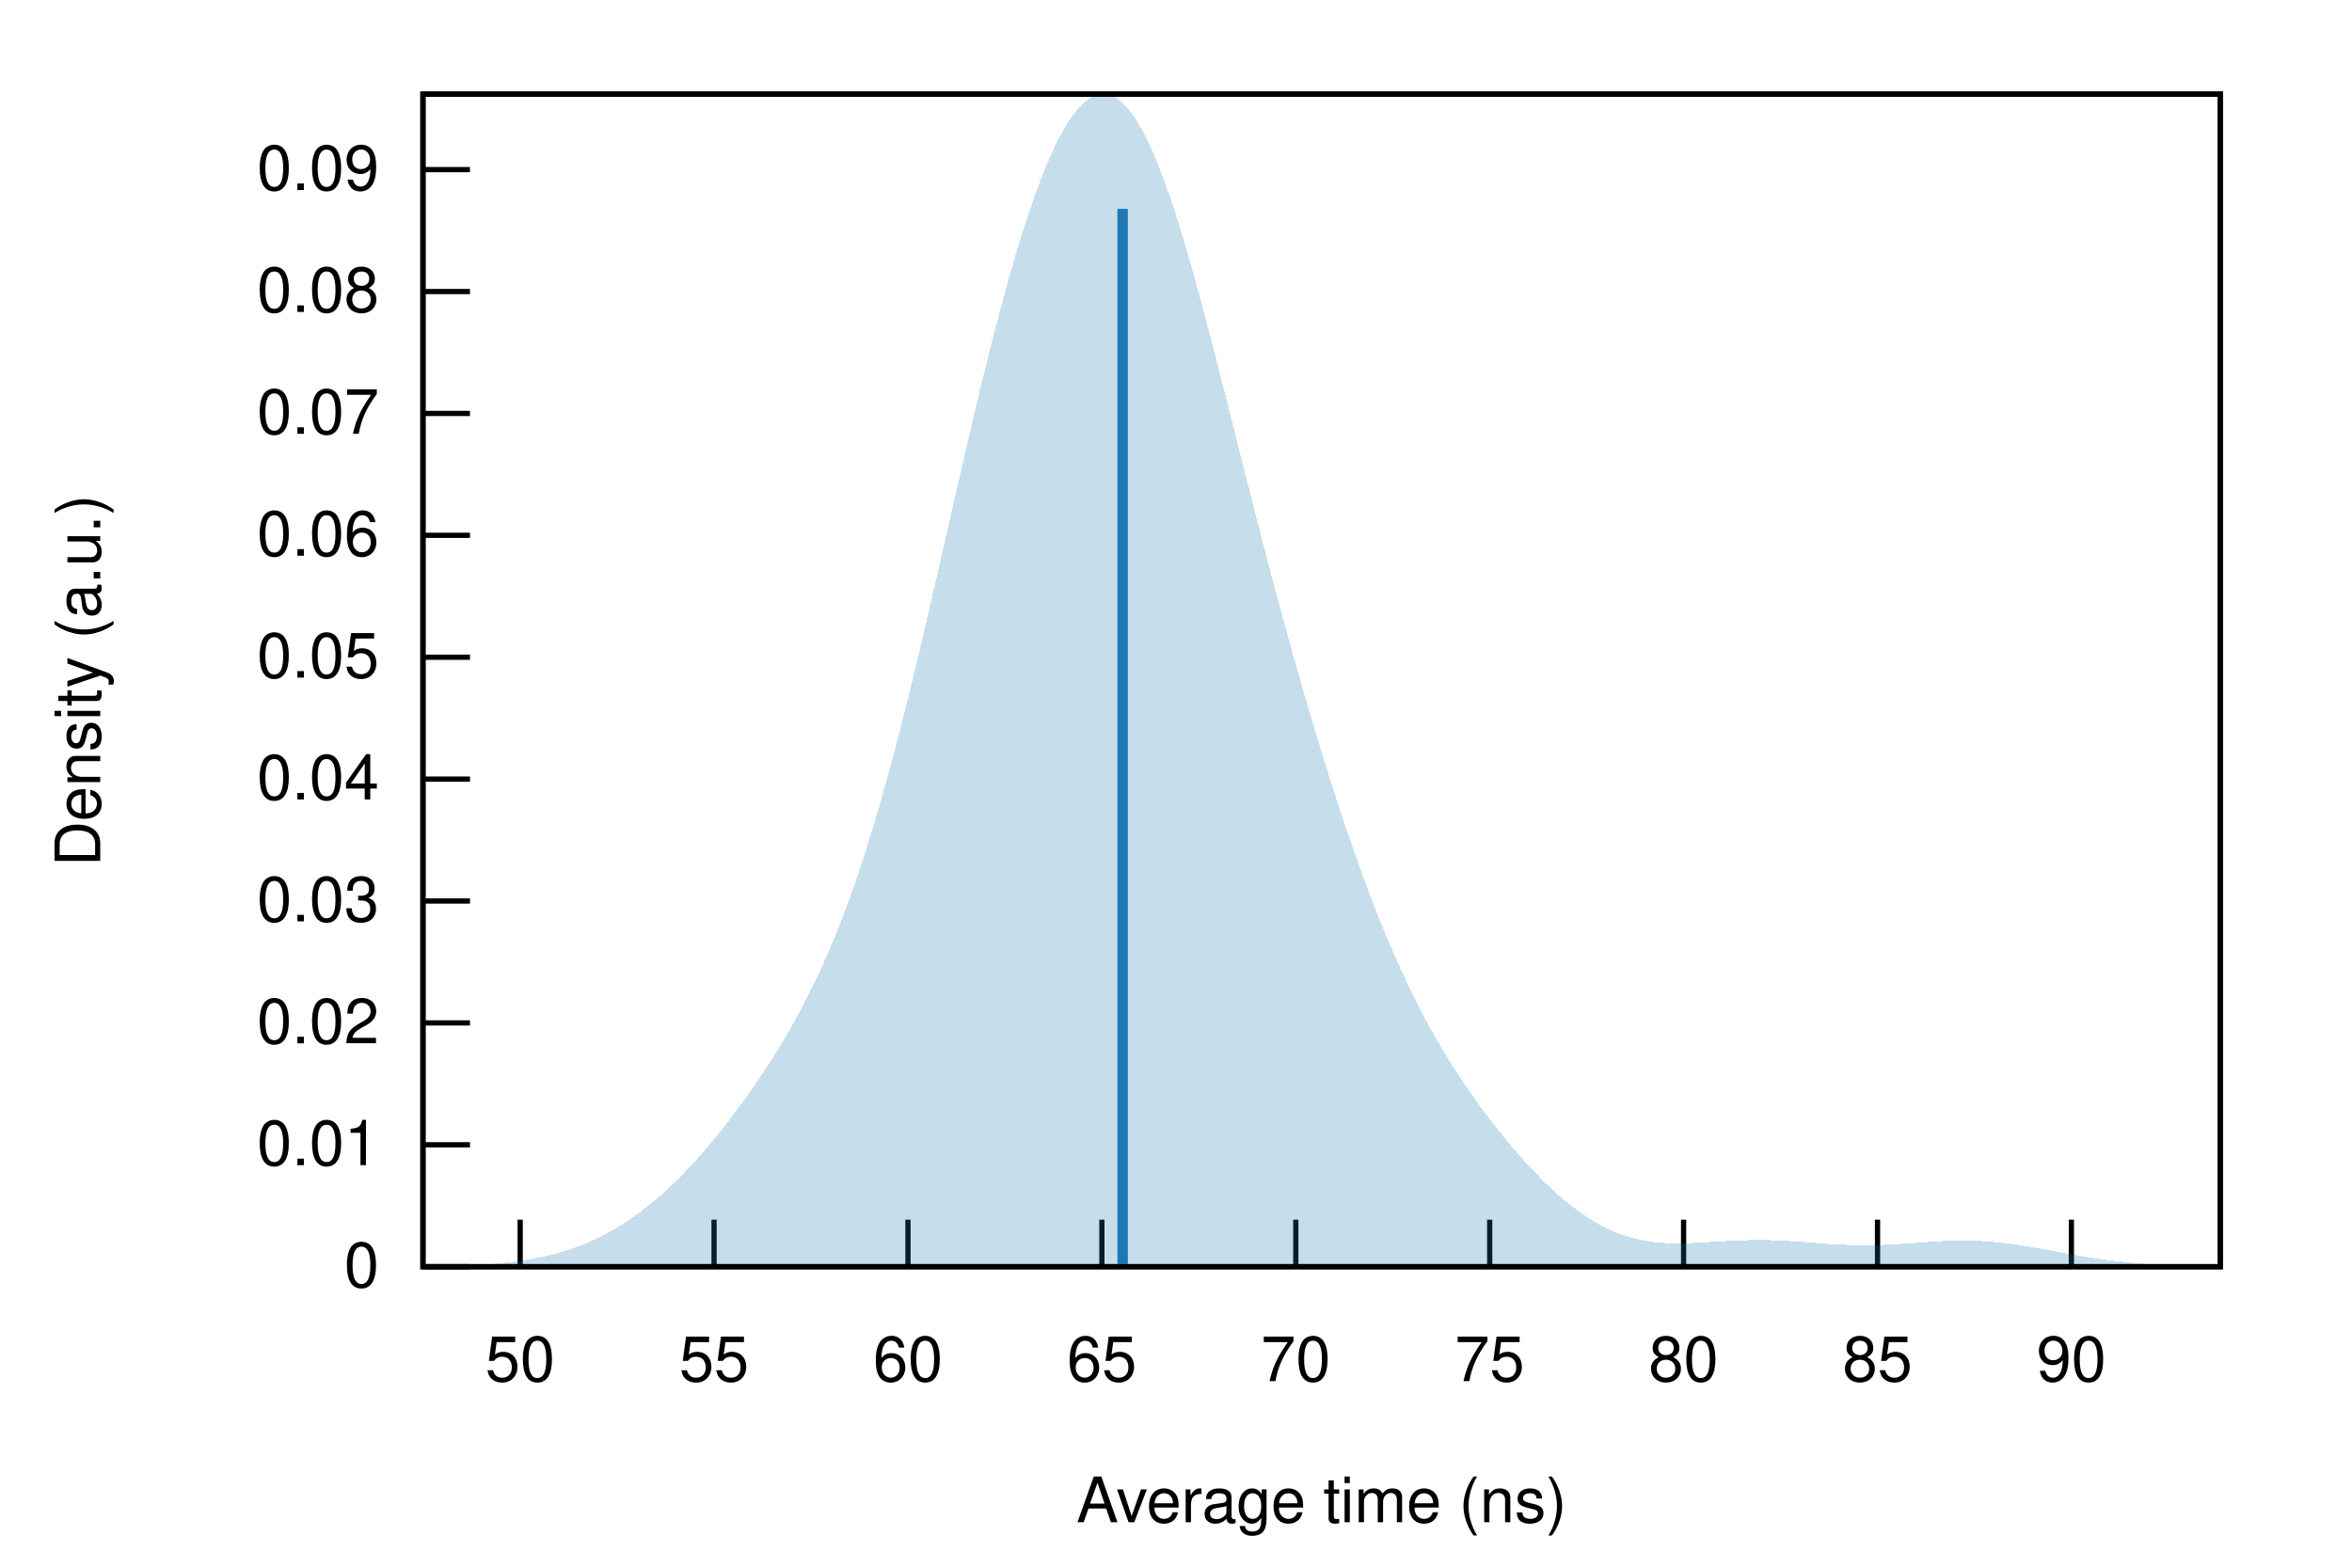
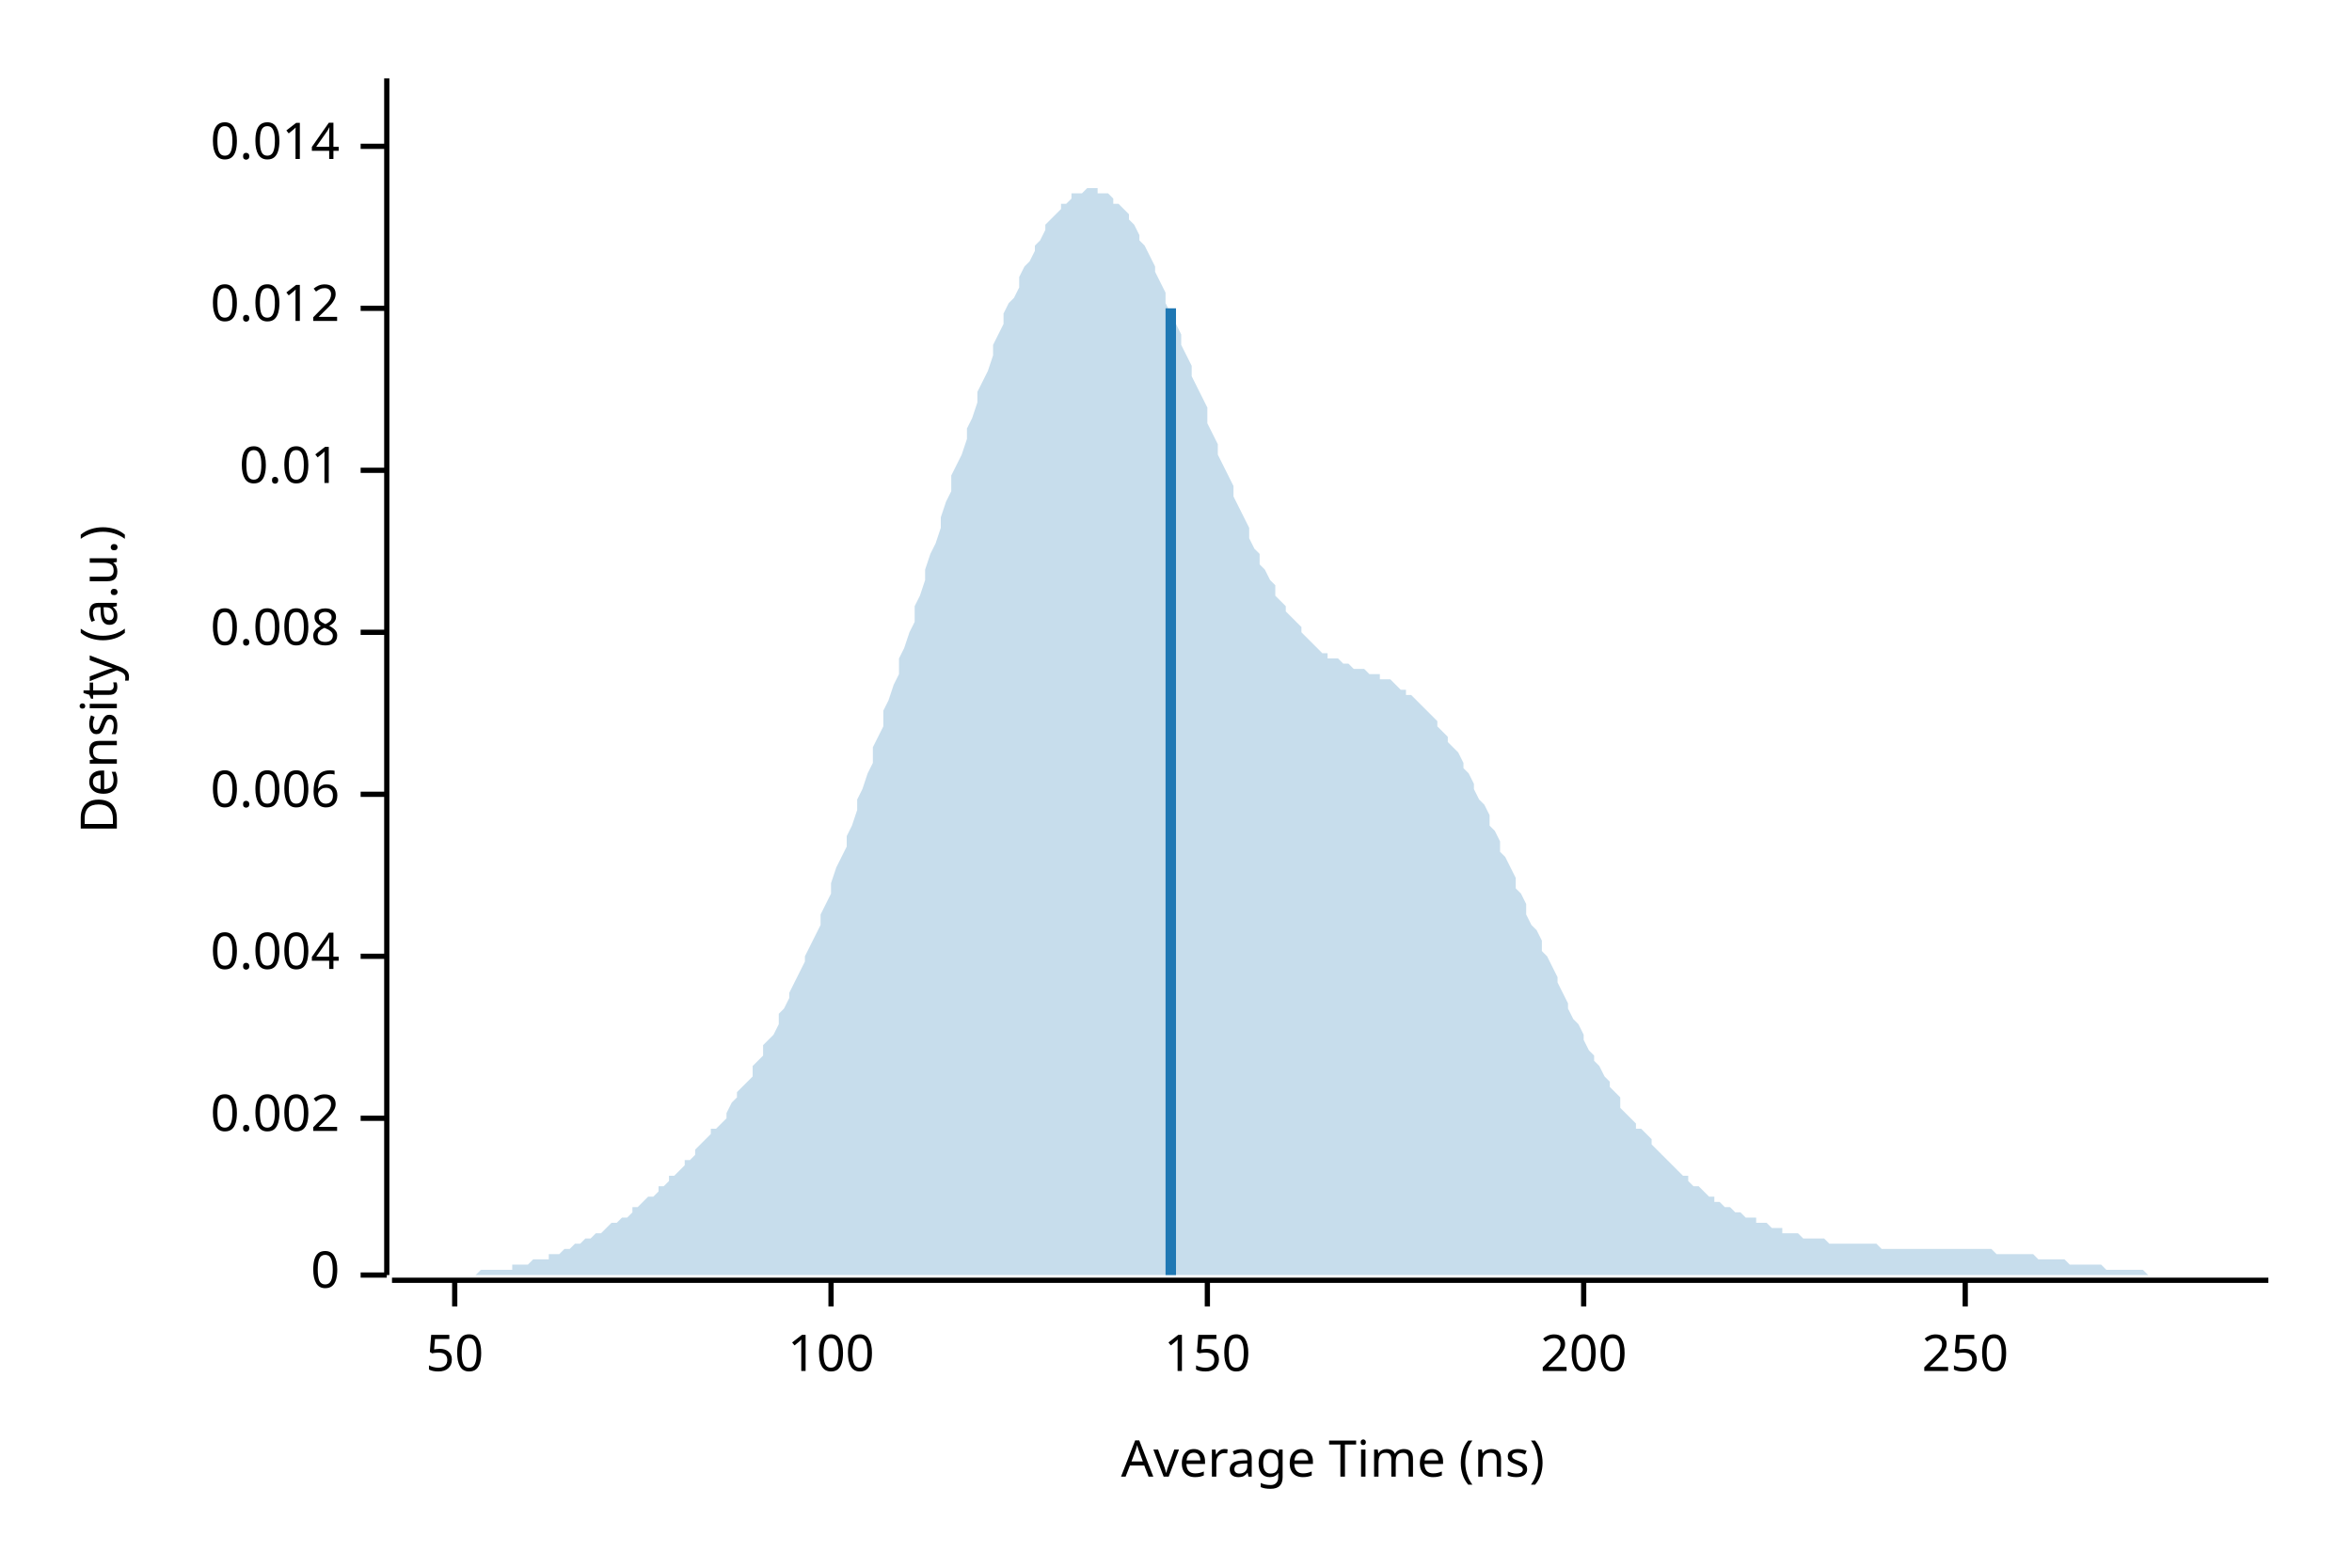
- <svg xmlns="http://www.w3.org/2000/svg" xmlns:xlink="http://www.w3.org/1999/xlink" viewBox="0 0 450 300">
-   <g id="gnuplot_canvas">
-     <rect x="0" y="0" width="450" height="300" fill="none" />
-     <defs>
-       <circle id="gpDot" r="0.5" stroke-width="0.5" stroke="currentColor" />
-       <path id="gpPt0" stroke-width="0.222" stroke="currentColor" d="M-1,0 h2 M0,-1 v2" />
-       <path id="gpPt1" stroke-width="0.222" stroke="currentColor" d="M-1,-1 L1,1 M1,-1 L-1,1" />
-       <path id="gpPt2" stroke-width="0.222" stroke="currentColor" d="M-1,0 L1,0 M0,-1 L0,1 M-1,-1 L1,1 M-1,1 L1,-1" />
-       <rect id="gpPt3" stroke-width="0.222" stroke="currentColor" x="-1" y="-1" width="2" height="2" />
-       <rect id="gpPt4" stroke-width="0.222" stroke="currentColor" fill="currentColor" x="-1" y="-1" width="2" height="2" />
-       <circle id="gpPt5" stroke-width="0.222" stroke="currentColor" cx="0" cy="0" r="1" />
-       <use xlink:href="#gpPt5" id="gpPt6" fill="currentColor" stroke="none" />
-       <path id="gpPt7" stroke-width="0.222" stroke="currentColor" d="M0,-1.33 L-1.33,0.67 L1.33,0.67 z" />
-       <use xlink:href="#gpPt7" id="gpPt8" fill="currentColor" stroke="none" />
-       <use xlink:href="#gpPt7" id="gpPt9" stroke="currentColor" transform="rotate(180)" />
-       <use xlink:href="#gpPt9" id="gpPt10" fill="currentColor" stroke="none" />
-       <use xlink:href="#gpPt3" id="gpPt11" stroke="currentColor" transform="rotate(45)" />
-       <use xlink:href="#gpPt11" id="gpPt12" fill="currentColor" stroke="none" />
-       <path id="gpPt13" stroke-width="0.222" stroke="currentColor" d="M0,1.330 L1.265,0.411 L0.782,-1.067 L-0.782,-1.076 L-1.265,0.411 z" />
-       <use xlink:href="#gpPt13" id="gpPt14" fill="currentColor" stroke="none" />
-       <filter id="textbox" filterUnits="objectBoundingBox" x="0" y="0" height="1" width="1">
-         <feFlood flood-color="white" flood-opacity="1" result="bgnd" />
-         <feComposite in="SourceGraphic" in2="bgnd" operator="atop" />
-       </filter>
-       <filter id="greybox" filterUnits="objectBoundingBox" x="0" y="0" height="1" width="1">
-         <feFlood flood-color="lightgrey" flood-opacity="1" result="grey" />
-         <feComposite in="SourceGraphic" in2="grey" operator="atop" />
-       </filter>
-     </defs>
-     <g fill="none" color="white" stroke="currentColor" stroke-width="1.00" stroke-linecap="butt" stroke-linejoin="miter">
- </g>
-     <g fill="none" color="black" stroke="currentColor" stroke-width="1.00" stroke-linecap="butt" stroke-linejoin="miter">
-       <path stroke="black" d="M80.92,242.40 L89.92,242.40  " />
-       <g transform="translate(72.53,246.30)" stroke="none" fill="black" font-family="Helvetica" font-size="12.00" text-anchor="end">
-         <text>
-           <tspan font-family="Helvetica"> 0</tspan>
-         </text>
-       </g>
-     </g>
-     <g fill="none" color="black" stroke="currentColor" stroke-width="1.00" stroke-linecap="butt" stroke-linejoin="miter">
-       <path stroke="black" d="M80.92,219.07 L89.92,219.07  " />
-       <g transform="translate(72.53,222.97)" stroke="none" fill="black" font-family="Helvetica" font-size="12.00" text-anchor="end">
-         <text>
-           <tspan font-family="Helvetica"> 0.01</tspan>
-         </text>
-       </g>
-     </g>
-     <g fill="none" color="black" stroke="currentColor" stroke-width="1.00" stroke-linecap="butt" stroke-linejoin="miter">
-       <path stroke="black" d="M80.92,195.75 L89.92,195.75  " />
-       <g transform="translate(72.53,199.65)" stroke="none" fill="black" font-family="Helvetica" font-size="12.00" text-anchor="end">
-         <text>
-           <tspan font-family="Helvetica"> 0.02</tspan>
-         </text>
-       </g>
-     </g>
-     <g fill="none" color="black" stroke="currentColor" stroke-width="1.00" stroke-linecap="butt" stroke-linejoin="miter">
-       <path stroke="black" d="M80.92,172.42 L89.92,172.42  " />
-       <g transform="translate(72.53,176.32)" stroke="none" fill="black" font-family="Helvetica" font-size="12.00" text-anchor="end">
-         <text>
-           <tspan font-family="Helvetica"> 0.03</tspan>
-         </text>
-       </g>
-     </g>
-     <g fill="none" color="black" stroke="currentColor" stroke-width="1.00" stroke-linecap="butt" stroke-linejoin="miter">
-       <path stroke="black" d="M80.92,149.09 L89.92,149.09  " />
-       <g transform="translate(72.53,152.99)" stroke="none" fill="black" font-family="Helvetica" font-size="12.00" text-anchor="end">
-         <text>
-           <tspan font-family="Helvetica"> 0.04</tspan>
-         </text>
-       </g>
-     </g>
-     <g fill="none" color="black" stroke="currentColor" stroke-width="1.00" stroke-linecap="butt" stroke-linejoin="miter">
-       <path stroke="black" d="M80.92,125.77 L89.92,125.77  " />
-       <g transform="translate(72.53,129.67)" stroke="none" fill="black" font-family="Helvetica" font-size="12.00" text-anchor="end">
-         <text>
-           <tspan font-family="Helvetica"> 0.05</tspan>
-         </text>
-       </g>
-     </g>
-     <g fill="none" color="black" stroke="currentColor" stroke-width="1.00" stroke-linecap="butt" stroke-linejoin="miter">
-       <path stroke="black" d="M80.92,102.44 L89.92,102.44  " />
-       <g transform="translate(72.53,106.34)" stroke="none" fill="black" font-family="Helvetica" font-size="12.00" text-anchor="end">
-         <text>
-           <tspan font-family="Helvetica"> 0.06</tspan>
-         </text>
-       </g>
-     </g>
-     <g fill="none" color="black" stroke="currentColor" stroke-width="1.00" stroke-linecap="butt" stroke-linejoin="miter">
-       <path stroke="black" d="M80.92,79.12 L89.92,79.12  " />
-       <g transform="translate(72.53,83.02)" stroke="none" fill="black" font-family="Helvetica" font-size="12.00" text-anchor="end">
-         <text>
-           <tspan font-family="Helvetica"> 0.07</tspan>
-         </text>
-       </g>
-     </g>
-     <g fill="none" color="black" stroke="currentColor" stroke-width="1.00" stroke-linecap="butt" stroke-linejoin="miter">
-       <path stroke="black" d="M80.92,55.79 L89.92,55.79  " />
-       <g transform="translate(72.53,59.69)" stroke="none" fill="black" font-family="Helvetica" font-size="12.00" text-anchor="end">
-         <text>
-           <tspan font-family="Helvetica"> 0.08</tspan>
-         </text>
-       </g>
-     </g>
-     <g fill="none" color="black" stroke="currentColor" stroke-width="1.00" stroke-linecap="butt" stroke-linejoin="miter">
-       <path stroke="black" d="M80.92,32.46 L89.92,32.46  " />
-       <g transform="translate(72.53,36.36)" stroke="none" fill="black" font-family="Helvetica" font-size="12.00" text-anchor="end">
-         <text>
-           <tspan font-family="Helvetica"> 0.09</tspan>
-         </text>
-       </g>
-     </g>
-     <g fill="none" color="black" stroke="currentColor" stroke-width="1.00" stroke-linecap="butt" stroke-linejoin="miter">
-       <path stroke="black" d="M99.52,242.40 L99.52,233.40  " />
-       <g transform="translate(99.52,264.30)" stroke="none" fill="black" font-family="Helvetica" font-size="12.00" text-anchor="middle">
-         <text>
-           <tspan font-family="Helvetica"> 50</tspan>
-         </text>
-       </g>
-     </g>
-     <g fill="none" color="black" stroke="currentColor" stroke-width="1.00" stroke-linecap="butt" stroke-linejoin="miter">
-       <path stroke="black" d="M136.62,242.40 L136.62,233.40  " />
-       <g transform="translate(136.62,264.30)" stroke="none" fill="black" font-family="Helvetica" font-size="12.00" text-anchor="middle">
-         <text>
-           <tspan font-family="Helvetica"> 55</tspan>
-         </text>
-       </g>
-     </g>
-     <g fill="none" color="black" stroke="currentColor" stroke-width="1.00" stroke-linecap="butt" stroke-linejoin="miter">
-       <path stroke="black" d="M173.72,242.40 L173.72,233.40  " />
-       <g transform="translate(173.72,264.30)" stroke="none" fill="black" font-family="Helvetica" font-size="12.00" text-anchor="middle">
-         <text>
-           <tspan font-family="Helvetica"> 60</tspan>
-         </text>
-       </g>
-     </g>
-     <g fill="none" color="black" stroke="currentColor" stroke-width="1.00" stroke-linecap="butt" stroke-linejoin="miter">
-       <path stroke="black" d="M210.82,242.40 L210.82,233.40  " />
-       <g transform="translate(210.82,264.30)" stroke="none" fill="black" font-family="Helvetica" font-size="12.00" text-anchor="middle">
-         <text>
-           <tspan font-family="Helvetica"> 65</tspan>
-         </text>
-       </g>
-     </g>
-     <g fill="none" color="black" stroke="currentColor" stroke-width="1.00" stroke-linecap="butt" stroke-linejoin="miter">
-       <path stroke="black" d="M247.92,242.40 L247.92,233.40  " />
-       <g transform="translate(247.92,264.30)" stroke="none" fill="black" font-family="Helvetica" font-size="12.00" text-anchor="middle">
-         <text>
-           <tspan font-family="Helvetica"> 70</tspan>
-         </text>
-       </g>
-     </g>
-     <g fill="none" color="black" stroke="currentColor" stroke-width="1.00" stroke-linecap="butt" stroke-linejoin="miter">
-       <path stroke="black" d="M285.02,242.40 L285.02,233.40  " />
-       <g transform="translate(285.02,264.30)" stroke="none" fill="black" font-family="Helvetica" font-size="12.00" text-anchor="middle">
-         <text>
-           <tspan font-family="Helvetica"> 75</tspan>
-         </text>
-       </g>
-     </g>
-     <g fill="none" color="black" stroke="currentColor" stroke-width="1.00" stroke-linecap="butt" stroke-linejoin="miter">
-       <path stroke="black" d="M322.12,242.40 L322.12,233.40  " />
-       <g transform="translate(322.12,264.30)" stroke="none" fill="black" font-family="Helvetica" font-size="12.00" text-anchor="middle">
-         <text>
-           <tspan font-family="Helvetica"> 80</tspan>
-         </text>
-       </g>
-     </g>
-     <g fill="none" color="black" stroke="currentColor" stroke-width="1.00" stroke-linecap="butt" stroke-linejoin="miter">
-       <path stroke="black" d="M359.22,242.40 L359.22,233.40  " />
-       <g transform="translate(359.22,264.30)" stroke="none" fill="black" font-family="Helvetica" font-size="12.00" text-anchor="middle">
-         <text>
-           <tspan font-family="Helvetica"> 85</tspan>
-         </text>
-       </g>
-     </g>
-     <g fill="none" color="black" stroke="currentColor" stroke-width="1.00" stroke-linecap="butt" stroke-linejoin="miter">
-       <path stroke="black" d="M396.31,242.40 L396.31,233.40  " />
-       <g transform="translate(396.31,264.30)" stroke="none" fill="black" font-family="Helvetica" font-size="12.00" text-anchor="middle">
-         <text>
-           <tspan font-family="Helvetica"> 90</tspan>
-         </text>
-       </g>
-     </g>
-     <g fill="none" color="black" stroke="currentColor" stroke-width="1.00" stroke-linecap="butt" stroke-linejoin="miter">
- </g>
-     <g fill="none" color="black" stroke="currentColor" stroke-width="1.00" stroke-linecap="butt" stroke-linejoin="miter">
-       <path stroke="black" d="M80.92,18.01 L80.92,242.40 L424.82,242.40 L424.82,18.01 L80.92,18.01 Z  " />
-     </g>
-     <g fill="none" color="black" stroke="currentColor" stroke-width="1.00" stroke-linecap="butt" stroke-linejoin="miter">
- </g>
-     <g id="gnuplot_plot_1">
-       <g fill="none" color="black" stroke="currentColor" stroke-width="1.00" stroke-linecap="butt" stroke-linejoin="miter">
-         <g stroke="none" shape-rendering="crispEdges">
-           <polygon fill="rgb( 31, 120, 180)" fill-opacity="0.25" points="80.92,242.34 81.61,242.34 82.30,242.33 82.99,242.32 83.68,242.30 84.37,242.29 85.06,242.28 85.74,242.26 86.43,242.24 87.12,242.22 87.81,242.20 88.50,242.18 89.19,242.15 89.88,242.12 90.57,242.09 91.26,242.06 91.95,242.02 92.64,241.97 93.33,241.93 94.01,241.88 94.70,241.82 95.39,241.76 96.08,241.70 96.77,241.63 97.46,241.55 98.15,241.47 98.84,241.38 99.53,241.28 100.22,241.18 100.91,241.07 101.60,240.95 102.28,240.83 102.97,240.69 103.66,240.55 104.35,240.39 105.04,240.23 105.73,240.06 106.42,239.88 107.11,239.68 107.80,239.48 108.49,239.26 109.18,239.04 109.87,238.80 110.55,238.54 111.24,238.28 111.93,238.00 112.62,237.71 113.31,237.41 114.00,237.09 114.69,236.75 115.38,236.41 116.07,236.04 116.76,235.67 117.45,235.28 118.14,234.87 118.82,234.45 119.51,234.01 120.20,233.55 120.89,233.08 121.58,232.60 122.27,232.10 122.96,231.58 123.65,231.04 124.34,230.49 125.03,229.92 125.72,229.34 126.41,228.74 127.09,228.12 127.78,227.49 128.47,226.84 129.16,226.17 129.85,225.49 130.54,224.80 131.23,224.08 131.92,223.36 132.61,222.61 133.30,221.85 133.99,221.08 134.68,220.29 135.37,219.49 136.05,218.67 136.74,217.84 137.43,217.00 138.12,216.14 138.81,215.27 139.50,214.38 140.19,213.48 140.88,212.56 141.57,211.63 142.26,210.69 142.95,209.73 143.64,208.76 144.32,207.77 145.01,206.77 145.70,205.74 146.39,204.70 147.08,203.65 147.77,202.57 148.46,201.47 149.15,200.35 149.84,199.21 150.53,198.04 151.22,196.85 151.91,195.63 152.59,194.38 153.28,193.09 153.97,191.78 154.66,190.43 155.35,189.05 156.04,187.62 156.73,186.16 157.42,184.65 158.11,183.10 158.80,181.51 159.49,179.86 160.18,178.17 160.86,176.42 161.55,174.62 162.24,172.77 162.93,170.87 163.62,168.90 164.31,166.88 165.00,164.81 165.69,162.67 166.38,160.48 167.07,158.22 167.76,155.91 168.45,153.55 169.13,151.12 169.82,148.64 170.51,146.11 171.20,143.52 171.89,140.88 172.58,138.20 173.27,135.47 173.96,132.69 174.65,129.88 175.34,127.03 176.03,124.14 176.72,121.22 177.40,118.28 178.09,115.31 178.78,112.32 179.47,109.32 180.16,106.31 180.85,103.29 181.54,100.27 182.23,97.25 182.92,94.23 183.61,91.23 184.30,88.24 184.99,85.27 185.68,82.32 186.36,79.40 187.05,76.51 187.74,73.65 188.43,70.83 189.12,68.05 189.81,65.32 190.50,62.64 191.19,60.01 191.88,57.43 192.57,54.91 193.26,52.45 193.95,50.06 194.63,47.73 195.32,45.47 196.01,43.29 196.70,41.18 197.39,39.14 198.08,37.18 198.77,35.31 199.46,33.52 200.15,31.81 200.84,30.19 201.53,28.67 202.22,27.24 202.90,25.90 203.59,24.66 204.28,23.52 204.97,22.48 205.66,21.54 206.35,20.71 207.04,19.99 207.73,19.37 208.42,18.87 209.11,18.48 209.80,18.21 210.49,18.05 211.17,18.01 211.86,18.09 212.55,18.28 213.24,18.59 213.93,19.03 214.62,19.58 215.31,20.25 216.00,21.03 216.69,21.94 217.38,22.96 218.07,24.09 218.76,25.33 219.44,26.69 220.13,28.15 220.82,29.72 221.51,31.38 222.20,33.14 222.89,35.00 223.58,36.94 224.27,38.97 224.96,41.08 225.65,43.27 226.34,45.53 227.03,47.85 227.71,50.23 228.40,52.67 229.09,55.16 229.78,57.70 230.47,60.27 231.16,62.88 231.85,65.52 232.54,68.19 233.23,70.88 233.92,73.58 234.61,76.30 235.30,79.03 235.99,81.76 236.67,84.49 237.36,87.22 238.05,89.95 238.74,92.67 239.43,95.37 240.12,98.07 240.81,100.75 241.50,103.41 242.19,106.05 242.88,108.67 243.57,111.28 244.26,113.86 244.94,116.42 245.63,118.95 246.32,121.46 247.01,123.94 247.70,126.40 248.39,128.83 249.08,131.24 249.77,133.62 250.46,135.97 251.15,138.29 251.84,140.59 252.53,142.86 253.21,145.10 253.90,147.31 254.59,149.49 255.28,151.65 255.97,153.77 256.66,155.86 257.35,157.92 258.04,159.95 258.73,161.95 259.42,163.91 260.11,165.85 260.80,167.75 261.48,169.61 262.17,171.44 262.86,173.23 263.55,175.00 264.24,176.72 264.93,178.41 265.62,180.06 266.31,181.68 267.00,183.26 267.69,184.81 268.38,186.32 269.07,187.80 269.75,189.24 270.44,190.65 271.13,192.03 271.82,193.37 272.51,194.69 273.20,195.97 273.89,197.22 274.58,198.45 275.27,199.64 275.96,200.81 276.65,201.95 277.34,203.07 278.03,204.17 278.71,205.24 279.40,206.29 280.09,207.32 280.78,208.34 281.47,209.33 282.16,210.30 282.85,211.26 283.54,212.20 284.23,213.13 284.92,214.04 285.61,214.93 286.30,215.81 286.98,216.68 287.67,217.53 288.36,218.37 289.05,219.19 289.74,220.00 290.43,220.80 291.12,221.58 291.81,222.35 292.50,223.10 293.19,223.84 293.88,224.57 294.57,225.27 295.25,225.96 295.94,226.64 296.63,227.30 297.32,227.94 298.01,228.56 298.70,229.16 299.39,229.75 300.08,230.31 300.77,230.86 301.46,231.38 302.15,231.89 302.84,232.37 303.52,232.84 304.21,233.28 304.90,233.70 305.59,234.10 306.28,234.48 306.97,234.84 307.66,235.17 308.35,235.49 309.04,235.78 309.73,236.05 310.42,236.30 311.11,236.53 311.79,236.74 312.48,236.93 313.17,237.11 313.86,237.26 314.55,237.40 315.24,237.51 315.93,237.62 316.62,237.70 317.31,237.77 318.00,237.83 318.69,237.87 319.38,237.90 320.06,237.92 320.75,237.93 321.44,237.93 322.13,237.92 322.82,237.90 323.51,237.88 324.20,237.85 324.89,237.82 325.58,237.78 326.27,237.74 326.96,237.70 327.65,237.65 328.34,237.61 329.02,237.57 329.71,237.53 330.40,237.49 331.09,237.45 331.78,237.41 332.47,237.38 333.16,237.36 333.85,237.34 334.54,237.32 335.23,237.31 335.92,237.30 336.61,237.30 337.29,237.31 337.98,237.32 338.67,237.33 339.36,237.36 340.05,237.38 340.74,237.41 341.43,237.45 342.12,237.49 342.81,237.53 343.50,237.58 344.19,237.62 344.88,237.67 345.56,237.73 346.25,237.78 346.94,237.83 347.63,237.88 348.32,237.93 349.01,237.98 349.70,238.03 350.39,238.08 351.08,238.12 351.77,238.16 352.46,238.19 353.15,238.22 353.83,238.25 354.52,238.27 355.21,238.28 355.90,238.29 356.59,238.30 357.28,238.30 357.97,238.29 358.66,238.28 359.35,238.26 360.04,238.24 360.73,238.21 361.42,238.18 362.10,238.14 362.79,238.10 363.48,238.06 364.17,238.02 364.86,237.97 365.55,237.92 366.24,237.87 366.93,237.82 367.62,237.77 368.31,237.72 369.00,237.67 369.69,237.63 370.37,237.59 371.06,237.55 371.75,237.51 372.44,237.48 373.13,237.46 373.82,237.44 374.51,237.42 375.20,237.41 375.89,237.41 376.58,237.42 377.27,237.43 377.96,237.45 378.65,237.48 379.33,237.52 380.02,237.56 380.71,237.61 381.40,237.67 382.09,237.73 382.78,237.80 383.47,237.88 384.16,237.97 384.85,238.06 385.54,238.16 386.23,238.26 386.92,238.36 387.60,238.48 388.29,238.59 388.98,238.71 389.67,238.83 390.36,238.95 391.05,239.08 391.74,239.21 392.43,239.33 393.12,239.46 393.81,239.59 394.50,239.72 395.19,239.84 395.87,239.97 396.56,240.09 397.25,240.21 397.94,240.33 398.63,240.45 399.32,240.56 400.01,240.67 400.70,240.78 401.39,240.88 402.08,240.98 402.77,241.07 403.46,241.16 404.14,241.25 404.83,241.33 405.52,241.41 406.21,241.49 406.90,241.56 407.59,241.62 408.28,241.69 408.97,241.75 409.66,241.80 410.35,241.85 411.04,241.90 411.73,241.95 412.41,241.99 413.10,242.03 413.79,242.06 414.48,242.09 415.17,242.12 415.86,242.15 416.55,242.18 417.24,242.20 417.93,242.22 418.62,242.24 419.31,242.26 420.00,242.27 420.68,242.29 421.37,242.30 422.06,242.31 422.75,242.32 423.44,242.33 424.13,242.34 424.82,242.35 424.82,242.40 424.13,242.40 423.44,242.40 422.75,242.40 422.06,242.40 421.37,242.40 420.68,242.40 420.00,242.40 419.31,242.40 418.62,242.40 417.93,242.40 417.24,242.40 416.55,242.40 415.86,242.40 415.17,242.40 414.48,242.40 413.79,242.40 413.10,242.40 412.41,242.40 411.73,242.40 411.04,242.40 410.35,242.40 409.66,242.40 408.97,242.40 408.28,242.40 407.59,242.40 406.90,242.40 406.21,242.40 405.52,242.40 404.83,242.40 404.14,242.40 403.46,242.40 402.77,242.40 402.08,242.40 401.39,242.40 400.70,242.40 400.01,242.40 399.32,242.40 398.63,242.40 397.94,242.40 397.25,242.40 396.56,242.40 395.87,242.40 395.19,242.40 394.50,242.40 393.81,242.40 393.12,242.40 392.43,242.40 391.74,242.40 391.05,242.40 390.36,242.40 389.67,242.40 388.98,242.40 388.29,242.40 387.60,242.40 386.92,242.40 386.23,242.40 385.54,242.40 384.85,242.40 384.16,242.40 383.47,242.40 382.78,242.40 382.09,242.40 381.40,242.40 380.71,242.40 380.02,242.40 379.33,242.40 378.65,242.40 377.96,242.40 377.27,242.40 376.58,242.40 375.89,242.40 375.20,242.40 374.51,242.40 373.82,242.40 373.13,242.40 372.44,242.40 371.75,242.40 371.06,242.40 370.37,242.40 369.69,242.40 369.00,242.40 368.31,242.40 367.62,242.40 366.93,242.40 366.24,242.40 365.55,242.40 364.86,242.40 364.17,242.40 363.48,242.40 362.79,242.40 362.10,242.40 361.42,242.40 360.73,242.40 360.04,242.40 359.35,242.40 358.66,242.40 357.97,242.40 357.28,242.40 356.59,242.40 355.90,242.40 355.21,242.40 354.52,242.40 353.83,242.40 353.15,242.40 352.46,242.40 351.77,242.40 351.08,242.40 350.39,242.40 349.70,242.40 349.01,242.40 348.32,242.40 347.63,242.40 346.94,242.40 346.25,242.40 345.56,242.40 344.88,242.40 344.19,242.40 343.50,242.40 342.81,242.40 342.12,242.40 341.43,242.40 340.74,242.40 340.05,242.40 339.36,242.40 338.67,242.40 337.98,242.40 337.29,242.40 336.61,242.40 335.92,242.40 335.23,242.40 334.54,242.40 333.85,242.40 333.16,242.40 332.47,242.40 331.78,242.40 331.09,242.40 330.40,242.40 329.71,242.40 329.02,242.40 328.34,242.40 327.65,242.40 326.96,242.40 326.27,242.40 325.58,242.40 324.89,242.40 324.20,242.40 323.51,242.40 322.82,242.40 322.13,242.40 321.44,242.40 320.75,242.40 320.06,242.40 319.38,242.40 318.69,242.40 318.00,242.40 317.31,242.40 316.62,242.40 315.93,242.40 315.24,242.40 314.55,242.40 313.86,242.40 313.17,242.40 312.48,242.40 311.79,242.40 311.11,242.40 310.42,242.40 309.73,242.40 309.04,242.40 308.35,242.40 307.66,242.40 306.97,242.40 306.28,242.40 305.59,242.40 304.90,242.40 304.21,242.40 303.52,242.40 302.84,242.40 302.15,242.40 301.46,242.40 300.77,242.40 300.08,242.40 299.39,242.40 298.70,242.40 298.01,242.40 297.32,242.40 296.63,242.40 295.94,242.40 295.25,242.40 294.57,242.40 293.88,242.40 293.19,242.40 292.50,242.40 291.81,242.40 291.12,242.40 290.43,242.40 289.74,242.40 289.05,242.40 288.36,242.40 287.67,242.40 286.98,242.40 286.30,242.40 285.61,242.40 284.92,242.40 284.23,242.40 283.54,242.40 282.85,242.40 282.16,242.40 281.47,242.40 280.78,242.40 280.09,242.40 279.40,242.40 278.71,242.40 278.03,242.40 277.34,242.40 276.65,242.40 275.96,242.40 275.27,242.40 274.58,242.40 273.89,242.40 273.20,242.40 272.51,242.40 271.82,242.40 271.13,242.40 270.44,242.40 269.75,242.40 269.07,242.40 268.38,242.40 267.69,242.40 267.00,242.40 266.31,242.40 265.62,242.40 264.93,242.40 264.24,242.40 263.55,242.40 262.86,242.40 262.17,242.40 261.48,242.40 260.80,242.40 260.11,242.40 259.42,242.40 258.73,242.40 258.04,242.40 257.35,242.40 256.66,242.40 255.97,242.40 255.28,242.40 254.59,242.40 253.90,242.40 253.21,242.40 252.53,242.40 251.84,242.40 251.15,242.40 250.46,242.40 249.77,242.40 249.08,242.40 248.39,242.40 247.70,242.40 247.01,242.40 246.32,242.40 245.63,242.40 244.94,242.40 244.26,242.40 243.57,242.40 242.88,242.40 242.19,242.40 241.50,242.40 240.81,242.40 240.12,242.40 239.43,242.40 238.74,242.40 238.05,242.40 237.36,242.40 236.67,242.40 235.99,242.40 235.30,242.40 234.61,242.40 233.92,242.40 233.23,242.40 232.54,242.40 231.85,242.40 231.16,242.40 230.47,242.40 229.78,242.40 229.09,242.40 228.40,242.40 227.71,242.40 227.03,242.40 226.34,242.40 225.65,242.40 224.96,242.40 224.27,242.40 223.58,242.40 222.89,242.40 222.20,242.40 221.51,242.40 220.82,242.40 220.13,242.40 219.44,242.40 218.76,242.40 218.07,242.40 217.38,242.40 216.69,242.40 216.00,242.40 215.31,242.40 214.62,242.40 213.93,242.40 213.24,242.40 212.55,242.40 211.86,242.40 211.17,242.40 210.49,242.40 209.80,242.40 209.11,242.40 208.42,242.40 207.73,242.40 207.04,242.40 206.35,242.40 205.66,242.40 204.97,242.40 204.28,242.40 203.59,242.40 202.90,242.40 202.22,242.40 201.53,242.40 200.84,242.40 200.15,242.40 199.46,242.40 198.77,242.40 198.08,242.40 197.39,242.40 196.70,242.40 196.01,242.40 195.32,242.40 194.63,242.40 193.95,242.40 193.26,242.40 192.57,242.40 191.88,242.40 191.19,242.40 190.50,242.40 189.81,242.40 189.12,242.40 188.43,242.40 187.74,242.40 187.05,242.40 186.36,242.40 185.68,242.40 184.99,242.40 184.30,242.40 183.61,242.40 182.92,242.40 182.23,242.40 181.54,242.40 180.85,242.40 180.16,242.40 179.47,242.40 178.78,242.40 178.09,242.40 177.40,242.40 176.72,242.40 176.03,242.40 175.34,242.40 174.65,242.40 173.96,242.40 173.27,242.40 172.58,242.40 171.89,242.40 171.20,242.40 170.51,242.40 169.82,242.40 169.13,242.40 168.45,242.40 167.76,242.40 167.07,242.40 166.38,242.40 165.69,242.40 165.00,242.40 164.31,242.40 163.62,242.40 162.93,242.40 162.24,242.40 161.55,242.40 160.86,242.40 160.18,242.40 159.49,242.40 158.80,242.40 158.11,242.40 157.42,242.40 156.73,242.40 156.04,242.40 155.35,242.40 154.66,242.40 153.97,242.40 153.28,242.40 152.59,242.40 151.91,242.40 151.22,242.40 150.53,242.40 149.84,242.40 149.15,242.40 148.46,242.40 147.77,242.40 147.08,242.40 146.39,242.40 145.70,242.40 145.01,242.40 144.32,242.40 143.64,242.40 142.95,242.40 142.26,242.40 141.57,242.40 140.88,242.40 140.19,242.40 139.50,242.40 138.81,242.40 138.12,242.40 137.43,242.40 136.74,242.40 136.05,242.40 135.37,242.40 134.68,242.40 133.99,242.40 133.30,242.40 132.61,242.40 131.92,242.40 131.23,242.40 130.54,242.40 129.85,242.40 129.16,242.40 128.47,242.40 127.78,242.40 127.09,242.40 126.41,242.40 125.72,242.40 125.03,242.40 124.34,242.40 123.65,242.40 122.96,242.40 122.27,242.40 121.58,242.40 120.89,242.40 120.20,242.40 119.51,242.40 118.82,242.40 118.14,242.40 117.45,242.40 116.76,242.40 116.07,242.40 115.38,242.40 114.69,242.40 114.00,242.40 113.31,242.40 112.62,242.40 111.93,242.40 111.24,242.40 110.55,242.40 109.87,242.40 109.18,242.40 108.49,242.40 107.80,242.40 107.11,242.40 106.42,242.40 105.73,242.40 105.04,242.40 104.35,242.40 103.66,242.40 102.97,242.40 102.28,242.40 101.60,242.40 100.91,242.40 100.22,242.40 99.53,242.40 98.84,242.40 98.15,242.40 97.46,242.40 96.77,242.40 96.08,242.40 95.39,242.40 94.70,242.40 94.01,242.40 93.33,242.40 92.64,242.40 91.95,242.40 91.26,242.40 90.57,242.40 89.88,242.40 89.19,242.40 88.50,242.40 87.81,242.40 87.12,242.40 86.43,242.40 85.74,242.40 85.06,242.40 84.37,242.40 83.68,242.40 82.99,242.40 82.30,242.40 81.61,242.40 80.92,242.40 " />
-         </g>
-       </g>
-     </g>
-     <g id="gnuplot_plot_2">
-       <g fill="none" color="white" stroke="rgb( 31, 120, 180)" stroke-width="2.00" stroke-linecap="butt" stroke-linejoin="miter">
- </g>
-       <g fill="none" color="black" stroke="currentColor" stroke-width="2.00" stroke-linecap="butt" stroke-linejoin="miter">
-         <path stroke="rgb( 31, 120, 180)" d="M214.79,242.40 L214.79,39.97  " />
-       </g>
-     </g>
-     <g fill="none" color="black" stroke="currentColor" stroke-width="2.00" stroke-linecap="butt" stroke-linejoin="miter">
- </g>
-     <g fill="none" color="black" stroke="black" stroke-width="1.00" stroke-linecap="butt" stroke-linejoin="miter">
- </g>
-     <g fill="none" color="black" stroke="currentColor" stroke-width="1.00" stroke-linecap="butt" stroke-linejoin="miter">
-       <path stroke="black" d="M80.92,18.01 L80.92,242.40 L424.82,242.40 L424.82,18.01 L80.92,18.01 Z  " />
-       <g transform="translate(19.18,130.21) rotate(270.00)" stroke="none" fill="black" font-family="Helvetica" font-size="12.00" text-anchor="middle">
-         <text>
-           <tspan font-family="Helvetica">Density (a.u.)</tspan>
-         </text>
-       </g>
-     </g>
-     <g fill="none" color="black" stroke="currentColor" stroke-width="1.00" stroke-linecap="butt" stroke-linejoin="miter">
-       <g transform="translate(252.87,291.30)" stroke="none" fill="black" font-family="Helvetica" font-size="12.00" text-anchor="middle">
-         <text>
-           <tspan font-family="Helvetica">Average time (ns)</tspan>
-         </text>
-       </g>
-     </g>
-     <g fill="none" color="black" stroke="currentColor" stroke-width="1.00" stroke-linecap="butt" stroke-linejoin="miter">
- </g>
-     <g fill="none" color="black" stroke="currentColor" stroke-width="1.00" stroke-linecap="butt" stroke-linejoin="miter">
- </g>
-   </g>
+ <svg xmlns="http://www.w3.org/2000/svg" width="450" height="300" viewBox="0 0 450 300">
+   <text x="15" y="130" dy="0.76em" text-anchor="middle" font-family="sans-serif" font-size="9.677" opacity="1" fill="#000000" transform="rotate(270, 15, 130)">
+ Density (a.u.)
+ </text>
+   <text x="255" y="285" dy="-0.5ex" text-anchor="middle" font-family="sans-serif" font-size="9.677" opacity="1" fill="#000000">
+ Average Time (ns)
+ </text>
+   <polyline fill="none" opacity="1" stroke="#000000" stroke-width="1" points="74,15 74,244 " />
+   <text x="65" y="244" dy="0.5ex" text-anchor="end" font-family="sans-serif" font-size="9.677" opacity="1" fill="#000000">
+ 0
+ </text>
+   <polyline fill="none" opacity="1" stroke="#000000" stroke-width="1" points="69,244 74,244 " />
+   <text x="65" y="214" dy="0.5ex" text-anchor="end" font-family="sans-serif" font-size="9.677" opacity="1" fill="#000000">
+ 0.002
+ </text>
+   <polyline fill="none" opacity="1" stroke="#000000" stroke-width="1" points="69,214 74,214 " />
+   <text x="65" y="183" dy="0.5ex" text-anchor="end" font-family="sans-serif" font-size="9.677" opacity="1" fill="#000000">
+ 0.004
+ </text>
+   <polyline fill="none" opacity="1" stroke="#000000" stroke-width="1" points="69,183 74,183 " />
+   <text x="65" y="152" dy="0.5ex" text-anchor="end" font-family="sans-serif" font-size="9.677" opacity="1" fill="#000000">
+ 0.006
+ </text>
+   <polyline fill="none" opacity="1" stroke="#000000" stroke-width="1" points="69,152 74,152 " />
+   <text x="65" y="121" dy="0.5ex" text-anchor="end" font-family="sans-serif" font-size="9.677" opacity="1" fill="#000000">
+ 0.008
+ </text>
+   <polyline fill="none" opacity="1" stroke="#000000" stroke-width="1" points="69,121 74,121 " />
+   <text x="65" y="90" dy="0.5ex" text-anchor="end" font-family="sans-serif" font-size="9.677" opacity="1" fill="#000000">
+ 0.01
+ </text>
+   <polyline fill="none" opacity="1" stroke="#000000" stroke-width="1" points="69,90 74,90 " />
+   <text x="65" y="59" dy="0.5ex" text-anchor="end" font-family="sans-serif" font-size="9.677" opacity="1" fill="#000000">
+ 0.012
+ </text>
+   <polyline fill="none" opacity="1" stroke="#000000" stroke-width="1" points="69,59 74,59 " />
+   <text x="65" y="28" dy="0.5ex" text-anchor="end" font-family="sans-serif" font-size="9.677" opacity="1" fill="#000000">
+ 0.014
+ </text>
+   <polyline fill="none" opacity="1" stroke="#000000" stroke-width="1" points="69,28 74,28 " />
+   <polyline fill="none" opacity="1" stroke="#000000" stroke-width="1" points="75,245 434,245 " />
+   <text x="87" y="255" dy="0.76em" text-anchor="middle" font-family="sans-serif" font-size="9.677" opacity="1" fill="#000000">
+ 50
+ </text>
+   <polyline fill="none" opacity="1" stroke="#000000" stroke-width="1" points="87,245 87,250 " />
+   <text x="159" y="255" dy="0.76em" text-anchor="middle" font-family="sans-serif" font-size="9.677" opacity="1" fill="#000000">
+ 100
+ </text>
+   <polyline fill="none" opacity="1" stroke="#000000" stroke-width="1" points="159,245 159,250 " />
+   <text x="231" y="255" dy="0.76em" text-anchor="middle" font-family="sans-serif" font-size="9.677" opacity="1" fill="#000000">
+ 150
+ </text>
+   <polyline fill="none" opacity="1" stroke="#000000" stroke-width="1" points="231,245 231,250 " />
+   <text x="303" y="255" dy="0.76em" text-anchor="middle" font-family="sans-serif" font-size="9.677" opacity="1" fill="#000000">
+ 200
+ </text>
+   <polyline fill="none" opacity="1" stroke="#000000" stroke-width="1" points="303,245 303,250 " />
+   <text x="376" y="255" dy="0.76em" text-anchor="middle" font-family="sans-serif" font-size="9.677" opacity="1" fill="#000000">
+ 250
+ </text>
+   <polyline fill="none" opacity="1" stroke="#000000" stroke-width="1" points="376,245 376,250 " />
+   <polygon opacity="0.25" fill="#1F78B4" points="75,244 75,244 76,244 77,244 77,244 78,244 79,244 80,244 80,244 81,244 82,244 82,244 83,244 84,244 85,244 85,244 86,244 87,244 87,244 88,244 89,244 90,244 90,244 91,244 92,243 92,243 93,243 94,243 95,243 95,243 96,243 97,243 98,243 98,242 99,242 100,242 100,242 101,242 102,241 103,241 103,241 104,241 105,241 105,240 106,240 107,240 108,239 108,239 109,239 110,238 110,238 111,238 112,237 113,237 113,237 114,236 115,236 116,235 116,235 117,234 118,234 118,234 119,233 120,233 121,232 121,231 122,231 123,230 123,230 124,229 125,229 126,228 126,227 127,227 128,226 128,225 129,225 130,224 131,223 131,222 132,222 133,221 133,220 134,219 135,218 136,217 136,216 137,216 138,215 139,214 139,213 140,211 141,210 141,209 142,208 143,207 144,206 144,204 145,203 146,202 146,200 147,199 148,198 149,196 149,194 150,193 151,191 151,190 152,188 153,186 154,184 154,183 155,181 156,179 157,177 157,175 158,173 159,171 159,169 160,166 161,164 162,162 162,160 163,158 164,155 164,153 165,151 166,148 167,146 167,143 168,141 169,139 169,136 170,134 171,131 172,129 172,126 173,124 174,121 175,119 175,116 176,114 177,111 177,109 178,106 179,104 180,101 180,99 181,96 182,94 182,91 183,89 184,87 185,84 185,82 186,80 187,77 187,75 188,73 189,71 190,68 190,66 191,64 192,62 192,60 193,58 194,57 195,55 195,53 196,51 197,50 198,48 198,47 199,46 200,44 200,43 201,42 202,41 203,40 203,39 204,39 205,38 205,37 206,37 207,37 208,36 208,36 209,36 210,36 210,37 211,37 212,37 213,38 213,39 214,39 215,40 216,41 216,42 217,43 218,45 218,46 219,47 220,49 221,51 221,52 222,54 223,56 223,58 224,60 225,62 226,64 226,66 227,68 228,70 228,72 229,74 230,76 231,78 231,81 232,83 233,85 233,87 234,89 235,91 236,93 236,95 237,97 238,99 239,101 239,103 240,105 241,106 241,108 242,109 243,111 244,112 244,114 245,115 246,116 246,117 247,118 248,119 249,120 249,121 250,122 251,123 251,123 252,124 253,125 254,125 254,126 255,126 256,126 257,127 257,127 258,127 259,128 259,128 260,128 261,128 262,129 262,129 263,129 264,129 264,130 265,130 266,130 267,131 267,131 268,132 269,132 269,133 270,133 271,134 272,135 272,135 273,136 274,137 275,138 275,139 276,140 277,141 277,142 278,143 279,144 280,146 280,147 281,148 282,150 282,151 283,153 284,154 285,156 285,158 286,159 287,161 287,163 288,164 289,166 290,168 290,170 291,171 292,173 292,175 293,177 294,178 295,180 295,182 296,183 297,185 298,187 298,188 299,190 300,192 300,193 301,195 302,196 303,198 303,199 304,201 305,202 305,203 306,204 307,206 308,207 308,208 309,209 310,210 310,212 311,213 312,214 313,215 313,216 314,216 315,217 316,218 316,219 317,220 318,221 318,221 319,222 320,223 321,224 321,224 322,225 323,225 323,226 324,227 325,227 326,228 326,228 327,229 328,229 328,230 329,230 330,231 331,231 331,231 332,232 333,232 333,232 334,233 335,233 336,233 336,234 337,234 338,234 339,235 339,235 340,235 341,235 341,236 342,236 343,236 344,236 344,236 345,237 346,237 346,237 347,237 348,237 349,237 349,237 350,238 351,238 351,238 352,238 353,238 354,238 354,238 355,238 356,238 357,238 357,238 358,238 359,238 359,238 360,239 361,239 362,239 362,239 363,239 364,239 364,239 365,239 366,239 367,239 367,239 368,239 369,239 369,239 370,239 371,239 372,239 372,239 373,239 374,239 375,239 375,239 376,239 377,239 377,239 378,239 379,239 380,239 380,239 381,239 382,240 382,240 383,240 384,240 385,240 385,240 386,240 387,240 387,240 388,240 389,240 390,241 390,241 391,241 392,241 392,241 393,241 394,241 395,241 395,241 396,242 397,242 398,242 398,242 399,242 400,242 400,242 401,242 402,242 403,243 403,243 404,243 405,243 405,243 406,243 407,243 408,243 408,243 409,243 410,243 410,243 411,244 412,244 413,244 413,244 414,244 415,244 416,244 416,244 417,244 418,244 418,244 419,244 420,244 421,244 421,244 422,244 423,244 423,244 424,244 425,244 426,244 426,244 427,244 428,244 428,244 429,244 430,244 431,244 431,244 432,244 433,244 434,244 434,244 75,244 " />
+   <polyline fill="none" opacity="1" stroke="#1F78B4" stroke-width="2" points="224,244 224,59 " />
</svg>
